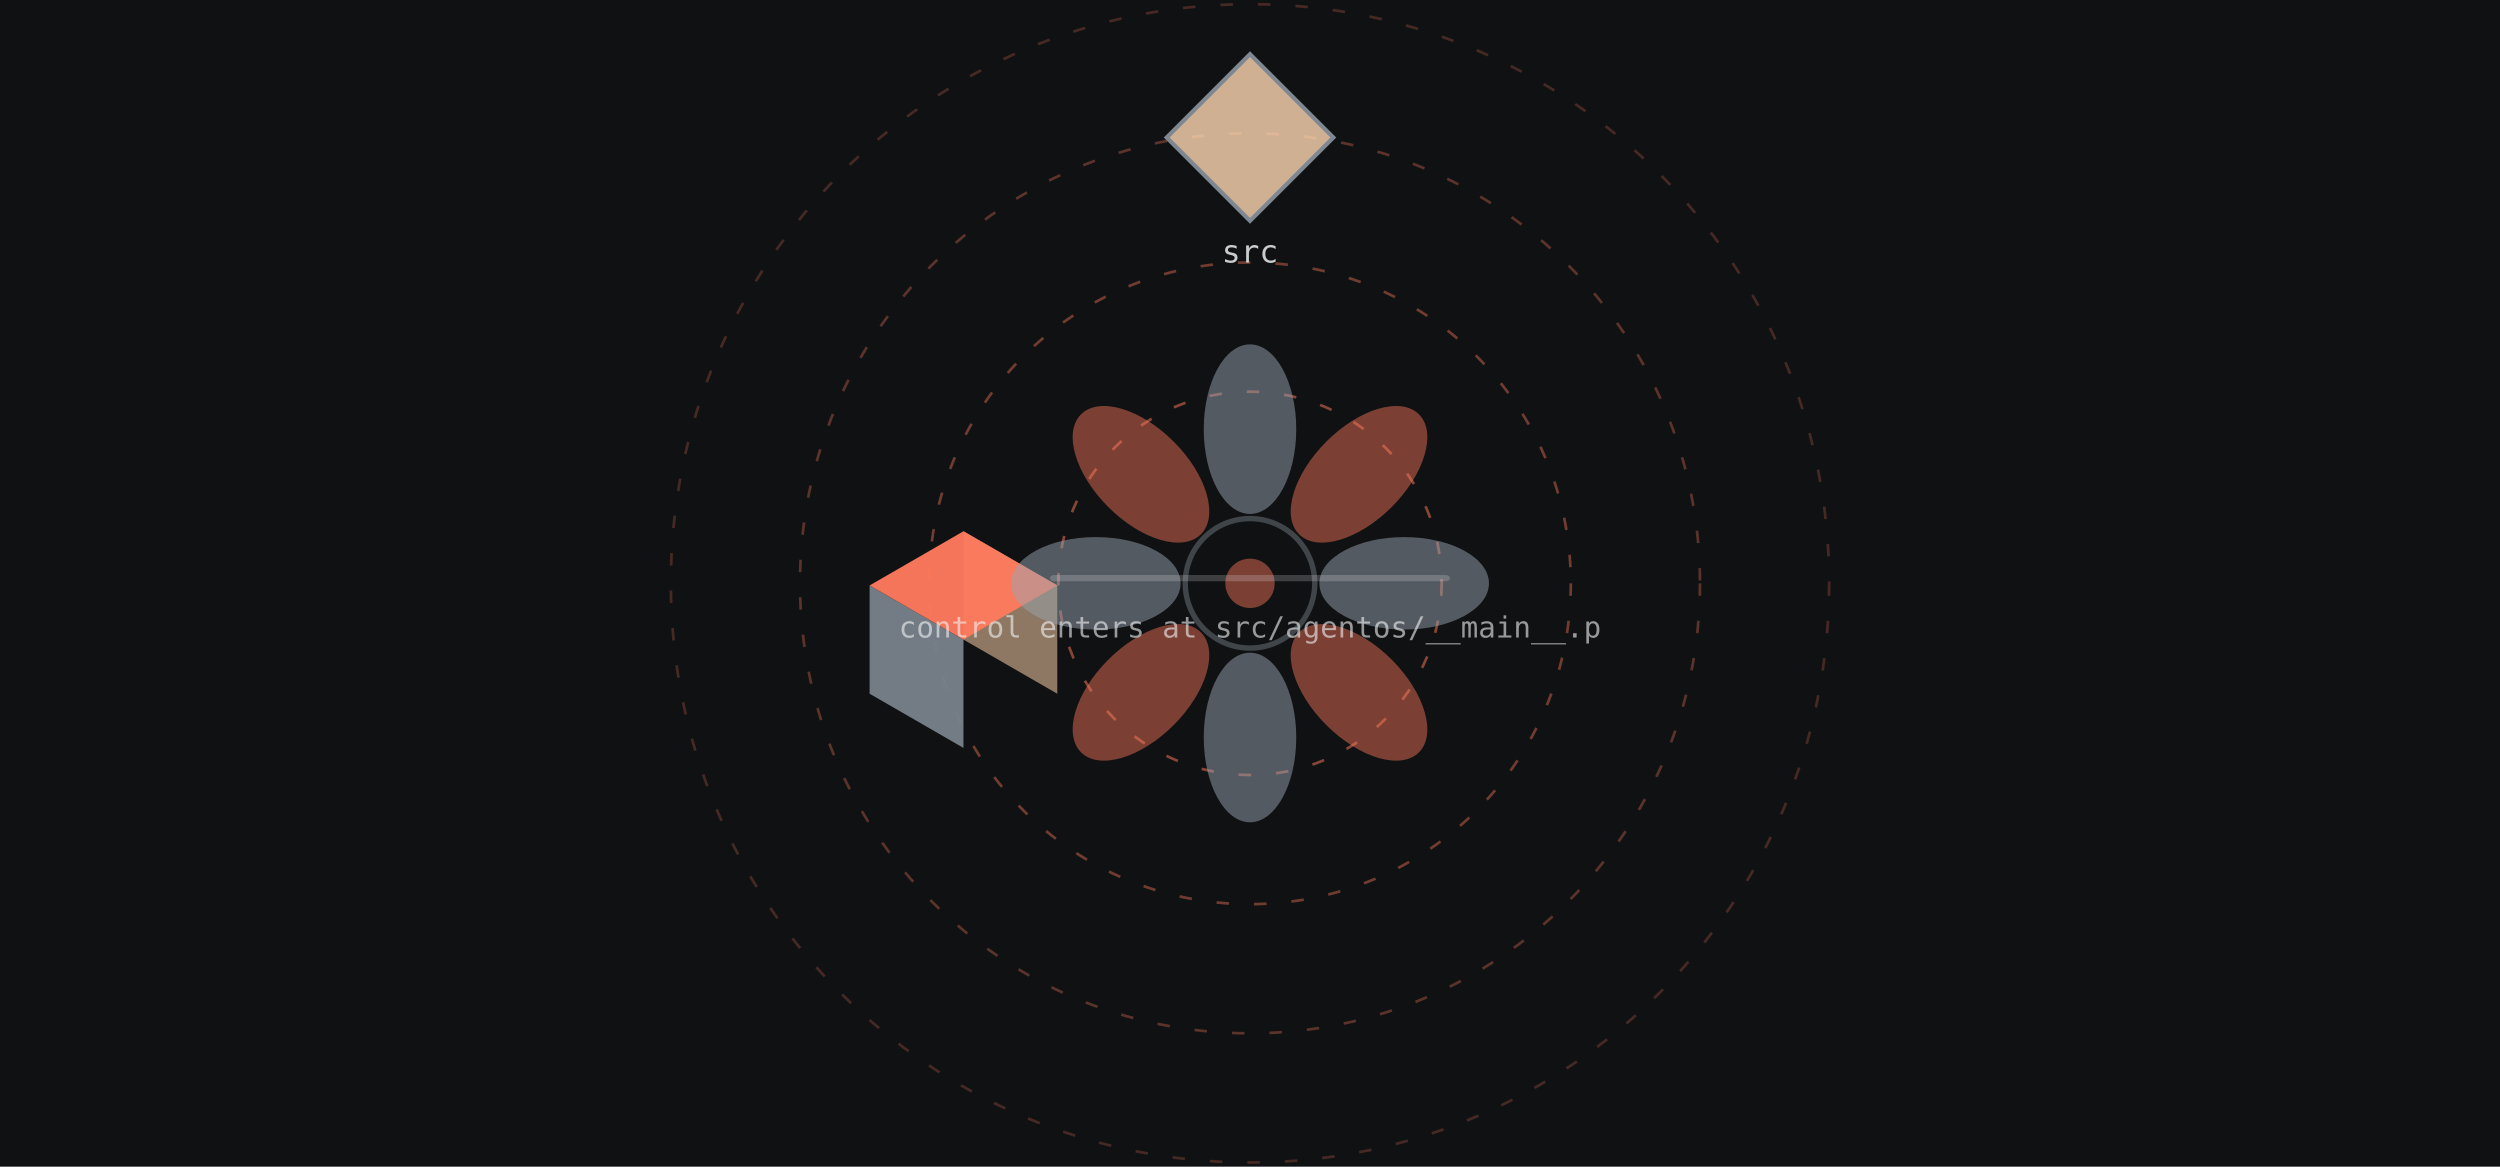
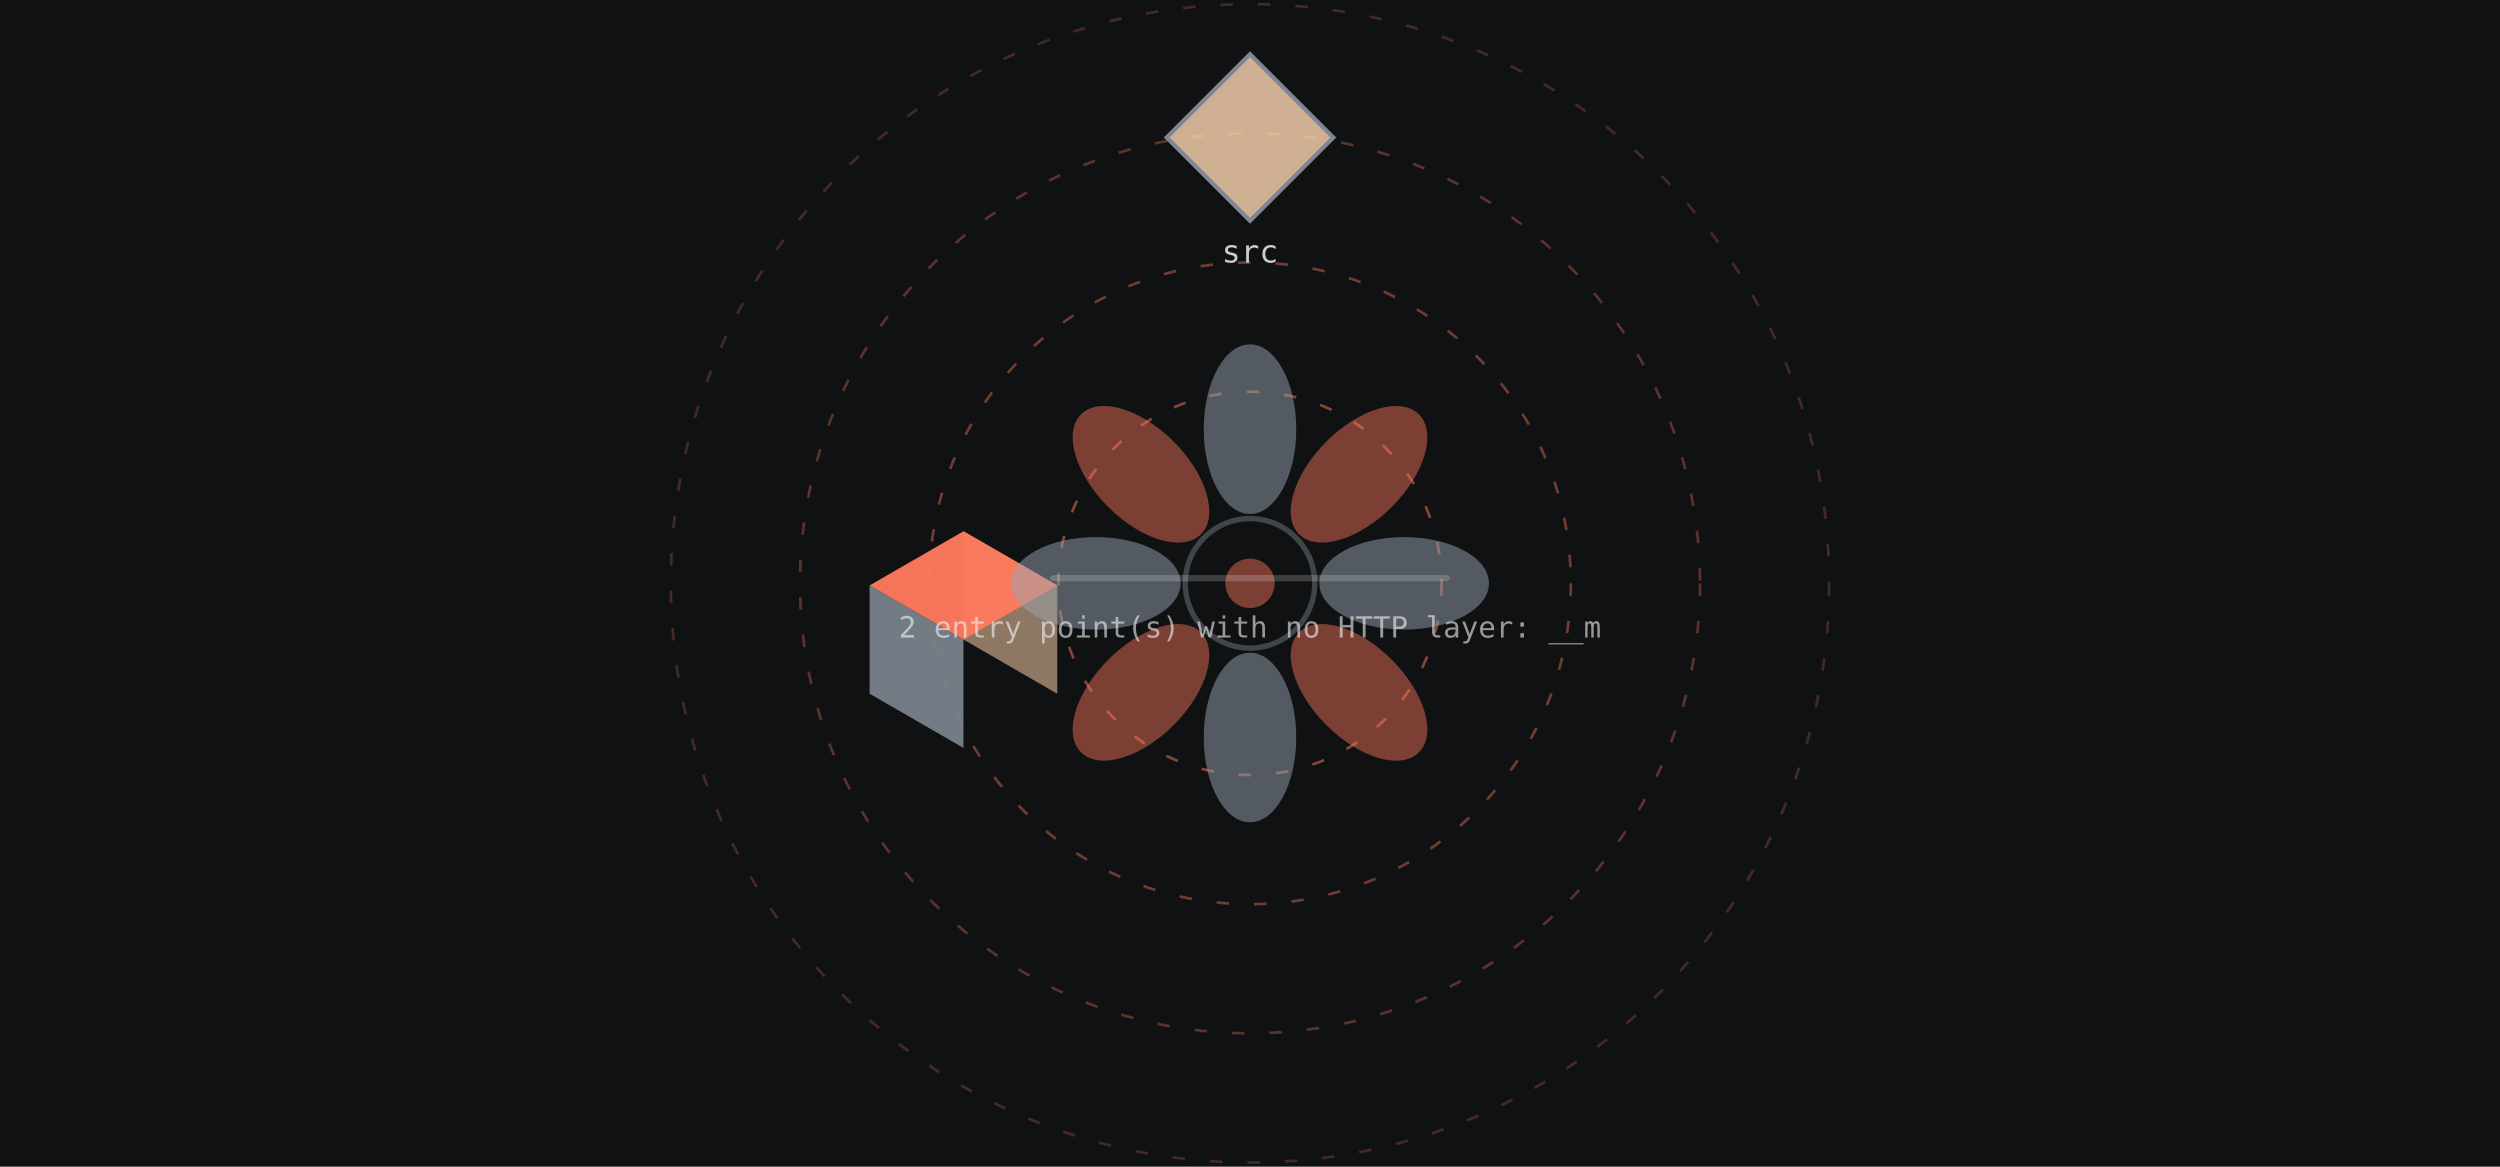
<svg xmlns="http://www.w3.org/2000/svg" viewBox="0 0 1200 560" width="1200" height="560" role="img" aria-label="agentos workflow">
  <rect width="1200" height="560" fill="#0f1113" />
  <defs>
    <linearGradient id="gk" x1="0" y1="0" x2="1" y2="1">
      <stop offset="0%" stop-color="#ff7a5c" />
      <stop offset="100%" stop-color="#9aa5b1" />
    </linearGradient>
  </defs>
  <circle cx="600.00" cy="280.00" r="92.00" fill="none" stroke="rgba(255,122,92,0.500)" stroke-width="1.30" opacity="1.00" stroke-dasharray="6 12" />
  <g>
    <circle cx="600.00" cy="280.00" r="92.00" fill="none" stroke="#ffd8b1" stroke-width="2.60" opacity="0.00" />
    <animate attributeName="opacity" values="0;0.85;0" dur="17.5s" begin="0.0s" repeatCount="indefinite" />
  </g>
  <circle cx="600.00" cy="280.00" r="154.00" fill="none" stroke="rgba(255,122,92,0.410)" stroke-width="1.30" opacity="1.00" stroke-dasharray="6 12" />
  <g>
    <circle cx="600.00" cy="280.00" r="154.00" fill="none" stroke="#ffd8b1" stroke-width="2.60" opacity="0.00" />
    <animate attributeName="opacity" values="0;0.85;0" dur="17.5s" begin="0.6s" repeatCount="indefinite" />
  </g>
  <circle cx="600.00" cy="280.00" r="216.00" fill="none" stroke="rgba(255,122,92,0.320)" stroke-width="1.30" opacity="1.00" stroke-dasharray="6 12" />
  <g>
    <circle cx="600.00" cy="280.00" r="216.00" fill="none" stroke="#ffd8b1" stroke-width="2.60" opacity="0.00" />
    <animate attributeName="opacity" values="0;0.85;0" dur="17.5s" begin="1.2s" repeatCount="indefinite" />
  </g>
  <circle cx="600.00" cy="280.00" r="278.00" fill="none" stroke="rgba(255,122,92,0.230)" stroke-width="1.30" opacity="1.00" stroke-dasharray="6 12" />
  <g>
    <circle cx="600.00" cy="280.00" r="278.00" fill="none" stroke="#ffd8b1" stroke-width="2.60" opacity="0.00" />
    <animate attributeName="opacity" values="0;0.85;0" dur="17.5s" begin="1.8s" repeatCount="indefinite" />
  </g>
  <polygon points="462.46,307.00 507.49,333.00 507.49,281.00 462.46,255.00" fill="#947d67" opacity="0.95" />
  <polygon points="417.42,333.00 462.46,359.00 462.46,307.00 417.42,281.00" fill="#78818a" opacity="0.95" />
  <polygon points="462.46,255.00 507.49,281.00 462.46,307.00 417.42,281.00" fill="#ff7a5c" opacity="0.95" />
  <text x="600" y="126" font-family="ui-monospace,Menlo,monospace" font-size="15" fill="rgba(241,243,245,0.820)" text-anchor="middle">src</text>
  <g>
    <polygon points="600.00,26.00 640.00,66.00 600.00,106.00 560.00,66.00" fill="#ffd8b1" opacity="0.80" stroke="#9aa5b1" stroke-width="2" />
    <animate attributeName="opacity" values="0.25;1.0;0.25" dur="17.5s" begin="0.0s" repeatCount="indefinite" />
  </g>
  <ellipse cx="600.00" cy="206.00" rx="22.20" ry="40.70" fill="rgba(154,165,177,0.500)" opacity="1.00" transform="rotate(0.0 600.00 206.00)" />
  <ellipse cx="652.33" cy="227.67" rx="22.20" ry="40.70" fill="rgba(255,122,92,0.450)" opacity="1.00" transform="rotate(45.0 652.33 227.67)" />
  <ellipse cx="674.00" cy="280.00" rx="22.20" ry="40.70" fill="rgba(154,165,177,0.500)" opacity="1.00" transform="rotate(90.0 674.00 280.00)" />
  <ellipse cx="652.33" cy="332.33" rx="22.20" ry="40.70" fill="rgba(255,122,92,0.450)" opacity="1.00" transform="rotate(135.0 652.33 332.33)" />
  <ellipse cx="600.00" cy="354.00" rx="22.20" ry="40.70" fill="rgba(154,165,177,0.500)" opacity="1.00" transform="rotate(180.0 600.00 354.00)" />
  <ellipse cx="547.67" cy="332.33" rx="22.20" ry="40.70" fill="rgba(255,122,92,0.450)" opacity="1.00" transform="rotate(225.0 547.67 332.33)" />
  <ellipse cx="526.00" cy="280.00" rx="22.20" ry="40.70" fill="rgba(154,165,177,0.500)" opacity="1.00" transform="rotate(270.0 526.00 280.00)" />
  <ellipse cx="547.67" cy="227.67" rx="22.20" ry="40.70" fill="rgba(255,122,92,0.450)" opacity="1.00" transform="rotate(315.0 547.67 227.67)" />
  <circle cx="600.00" cy="280.00" r="31.08" fill="none" stroke="rgba(154,165,177,0.500)" stroke-width="2.59" opacity="0.70" />
  <circle cx="600.00" cy="280.00" r="11.84" fill="rgba(255,122,92,0.450)" opacity="1.00" />
  <rect x="504.00" y="276.00" width="192.00" height="3.00" rx="2.00" fill="rgba(241,243,245,0.200)" opacity="1.00" />
-   <text x="600" y="306" font-family="ui-monospace,Menlo,monospace" font-size="14" fill="rgba(241,243,245,0.600)" text-anchor="middle">control enters at src/agentos/__main__.p</text>
+   <text x="600" y="306" font-family="ui-monospace,Menlo,monospace" font-size="14" fill="rgba(241,243,245,0.600)" text-anchor="middle">2 entry point(s) with no HTTP layer: __m</text>
</svg>
